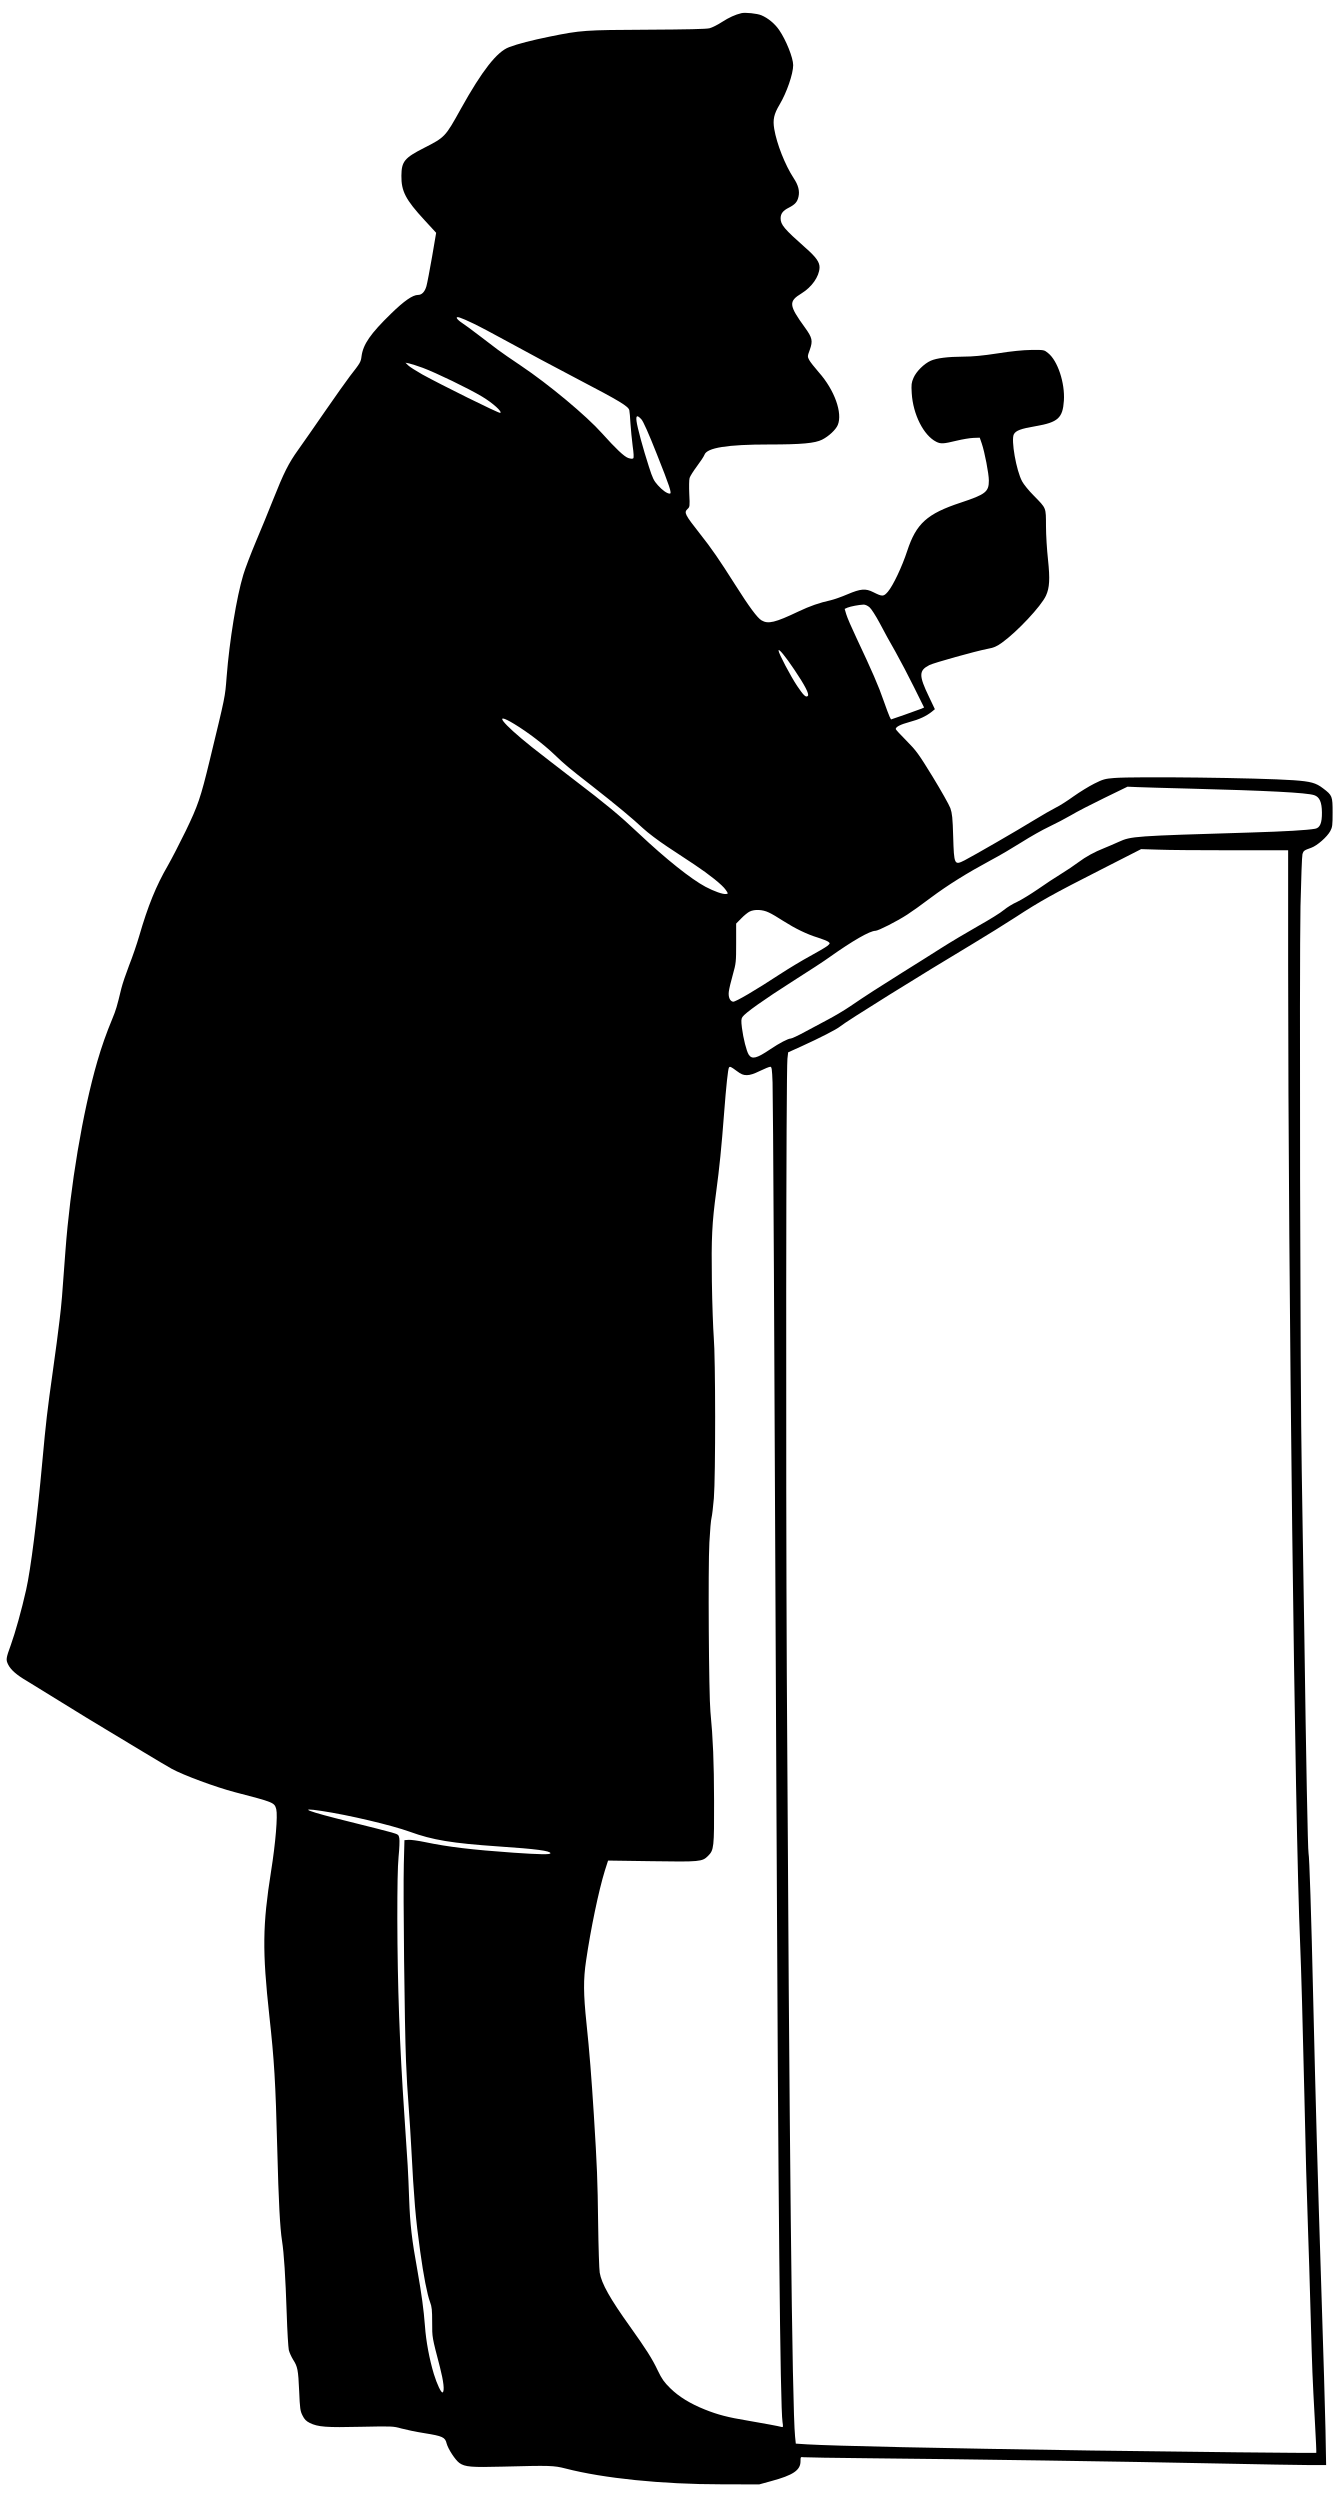
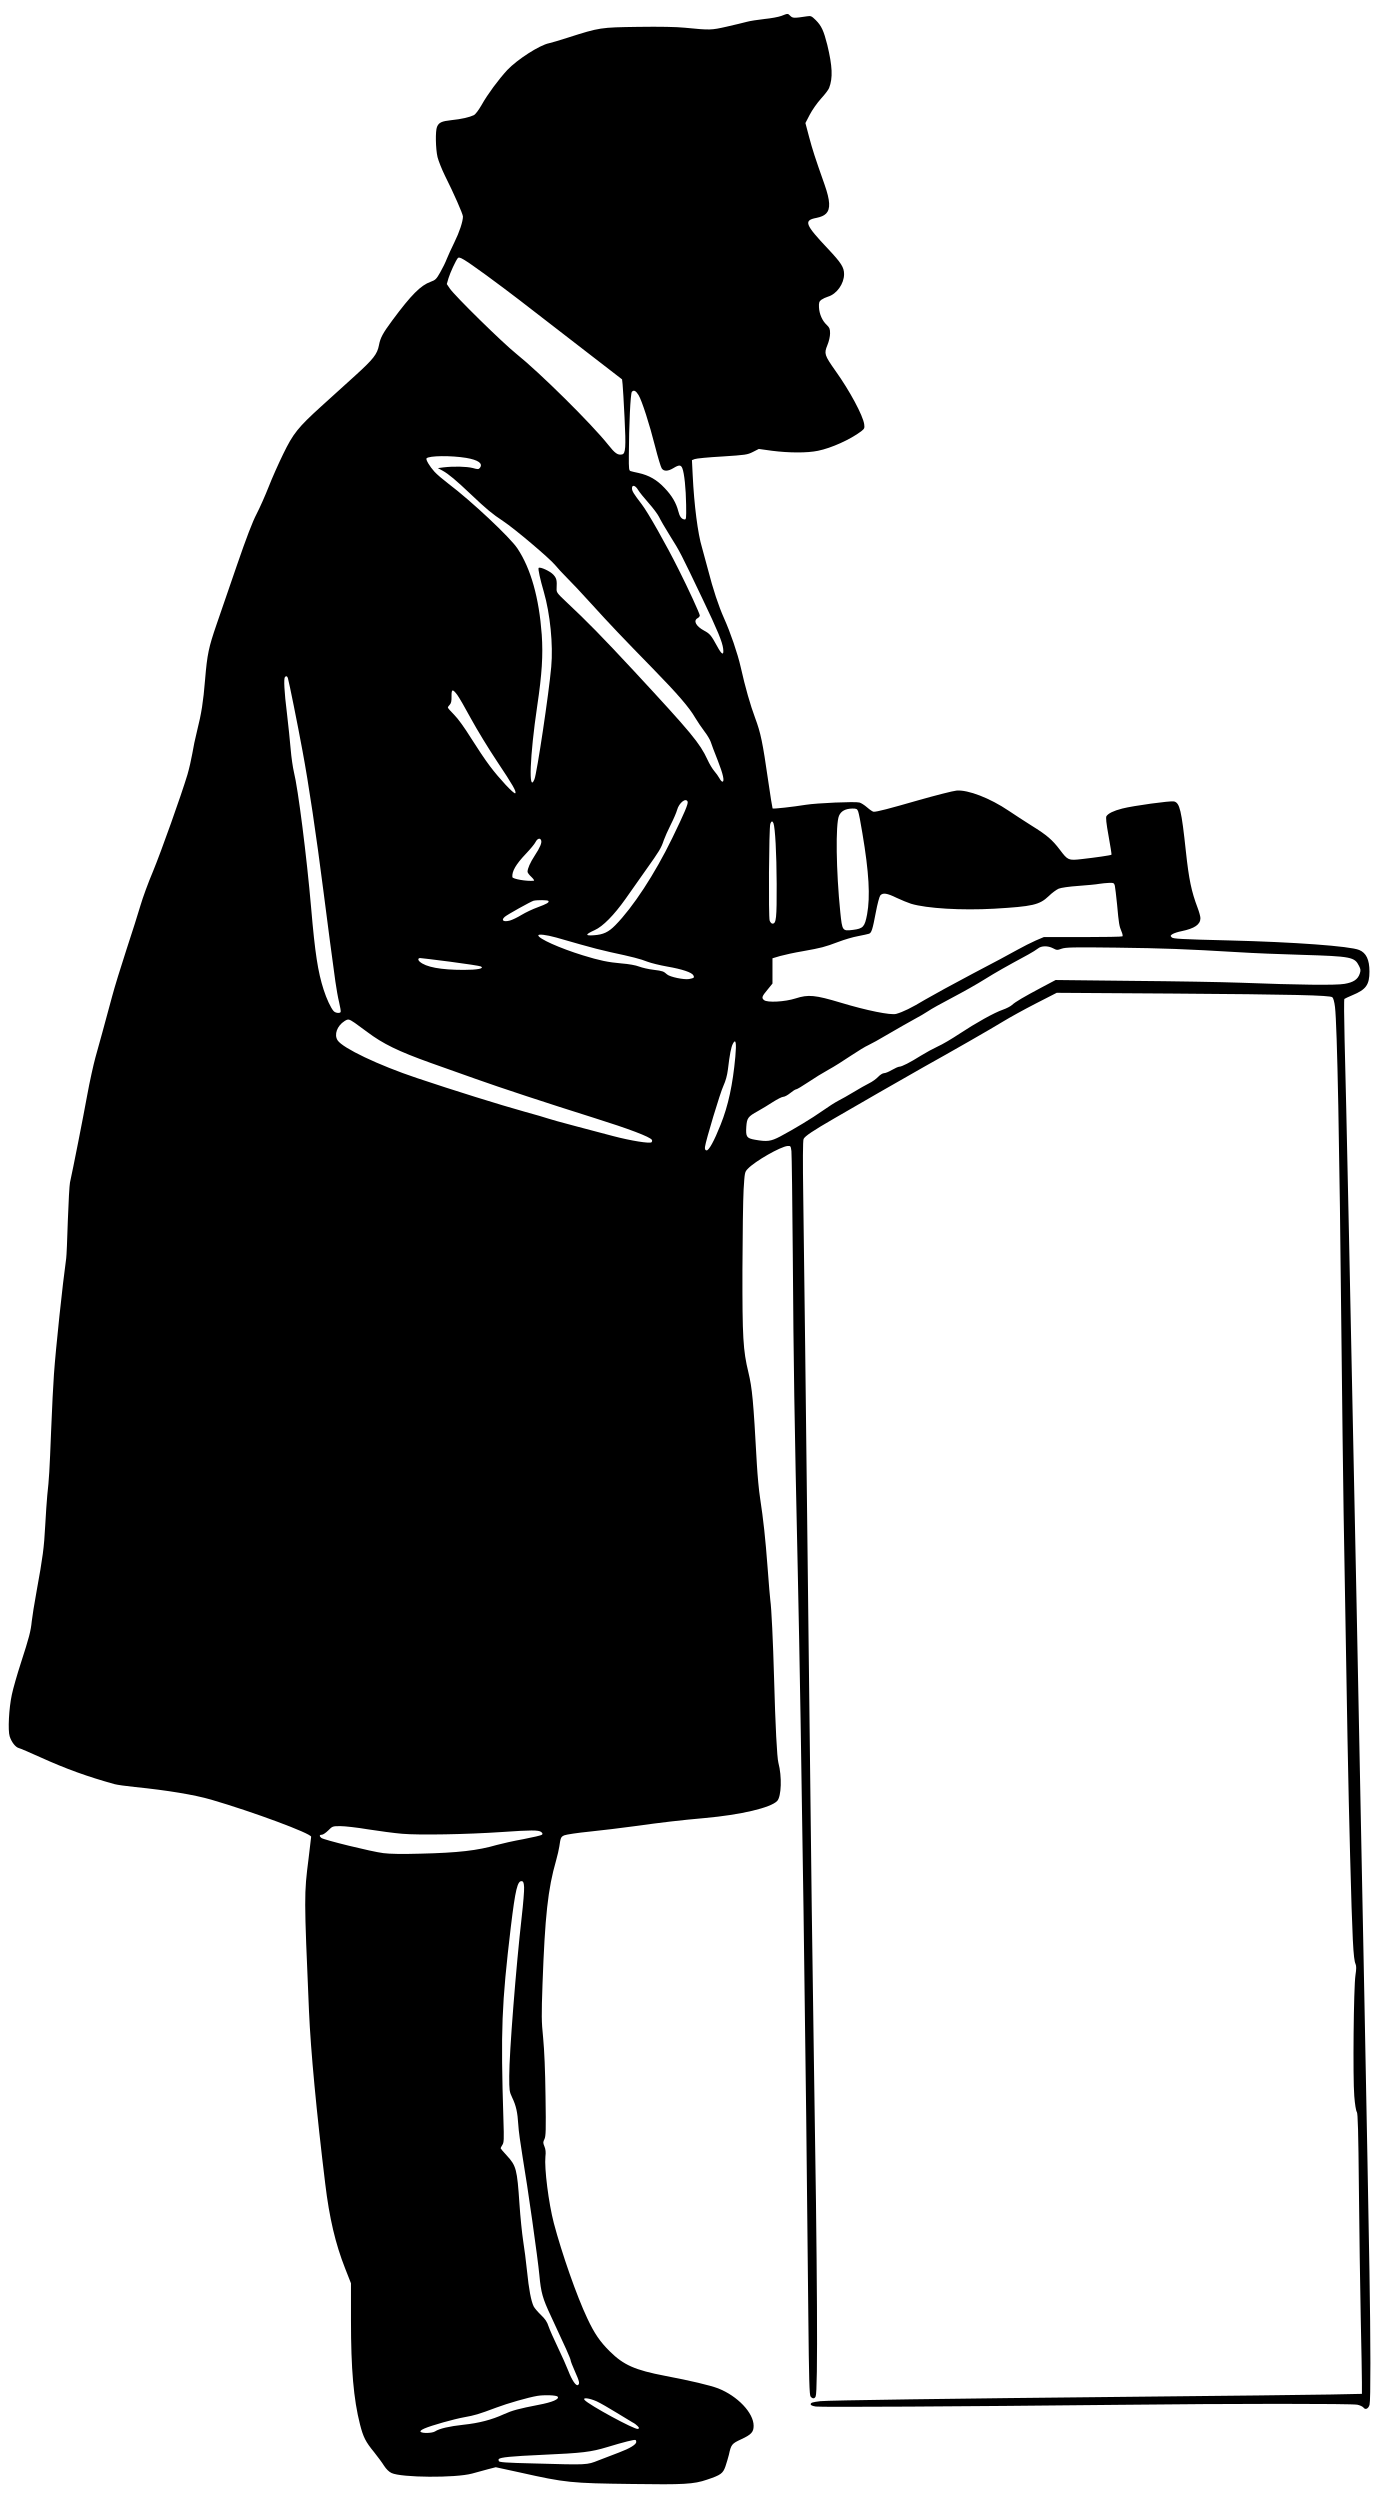
- <svg xmlns="http://www.w3.org/2000/svg" width="382px" height="713px" viewBox="0 0 382 713" version="1.1">
+ <svg xmlns="http://www.w3.org/2000/svg" width="382px" height="693px" viewBox="0 0 382 692" version="1.1">
  <g id="surface1">
-     <path style=" stroke:none;fill-rule:nonzero;fill:rgb(0%,0%,0%);fill-opacity:1;" d="M 211.441 3.758 C 209.684 4.176 207.922 4.98 205.922 6.266 C 204.699 7.07 203.086 7.875 202.371 8.055 C 201.477 8.293 195.895 8.41 184.613 8.473 C 166.738 8.559 165.723 8.621 156.77 10.441 C 151.664 11.484 147.695 12.496 145.191 13.453 C 141.727 14.734 137.488 20.164 131.461 30.992 C 126.984 39.074 126.926 39.133 120.898 42.207 C 115.348 45.039 114.512 46.055 114.48 50.109 C 114.422 54.523 115.676 56.941 121.074 62.789 L 124.391 66.395 L 123.227 73.227 C 122.566 77.016 121.852 80.773 121.613 81.637 C 121.137 83.25 120.301 84.113 119.227 84.113 C 117.703 84.113 115.258 85.812 111.527 89.453 C 105.648 95.18 103.559 98.191 103.109 101.621 C 102.902 103.262 102.781 103.473 99.797 107.289 C 98.812 108.574 95.621 113.078 92.695 117.312 C 89.801 121.52 86.34 126.469 85.023 128.32 C 82.309 132.105 80.965 134.762 77.801 142.727 C 76.578 145.828 74.402 151.137 72.969 154.508 C 71.566 157.848 69.926 162.113 69.387 163.934 C 67.477 170.258 65.449 182.664 64.641 192.953 C 64.164 199.07 64.312 198.203 59.809 216.848 C 57.211 227.586 56.465 229.734 52.973 236.98 C 51.211 240.59 48.914 245.035 47.871 246.855 C 44.496 252.672 42.168 258.426 39.691 266.988 C 39.035 269.254 37.754 272.984 36.828 275.309 C 35.934 277.637 34.918 280.617 34.59 281.961 C 33.367 287.062 33.066 288.074 32.051 290.52 C 30.32 294.695 29.008 298.395 27.754 302.723 C 23.578 317.129 20.023 338.336 18.652 356.887 C 17.699 370.012 17.578 371.652 16.98 376.574 C 16.652 379.348 15.816 385.879 15.07 391.039 C 13.488 402.285 13.102 405.566 12.086 416.691 C 10.594 433.188 8.746 447.684 7.461 453.379 C 6.176 459.137 4.328 465.699 3.105 469.098 C 1.672 473.035 1.641 473.363 2.359 474.797 C 3.105 476.258 4.773 477.719 7.582 479.359 C 8.746 480.047 13.25 482.852 17.609 485.535 C 21.965 488.25 27.637 491.707 30.203 493.23 C 32.797 494.781 37.633 497.676 40.945 499.703 C 44.289 501.73 47.871 503.848 48.945 504.445 C 52.227 506.266 61.598 509.723 66.969 511.125 C 78.219 514.051 78.25 514.078 78.789 515.988 C 79.234 517.75 78.609 525.562 77.297 533.766 C 74.879 549.098 74.789 556.316 76.816 574.93 C 78.219 587.754 78.578 593.449 79.086 613.258 C 79.445 627.664 79.863 635.508 80.43 639.059 C 80.996 642.668 81.414 649.199 81.773 659.938 C 81.922 664.859 82.219 669.48 82.367 670.227 C 82.547 670.973 83.113 672.195 83.594 672.973 C 84.875 674.969 85.055 675.836 85.324 681.98 C 85.531 686.902 85.621 687.617 86.277 688.898 C 86.816 690.004 87.324 690.512 88.336 691.016 C 90.664 692.18 93.113 692.359 102.961 692.121 C 111.824 691.941 112.121 691.941 114.449 692.598 C 115.766 692.957 118.75 693.582 121.047 693.941 C 126.238 694.773 126.957 695.102 127.375 696.863 C 127.789 698.445 129.852 701.605 131.016 702.441 C 132.598 703.574 134.445 703.723 143.371 703.484 C 156.918 703.129 157.902 703.156 161.305 704.023 C 172.141 706.824 188.73 708.527 205.773 708.527 L 216.516 708.555 L 219.977 707.602 C 226.188 705.93 228.305 704.5 228.305 701.965 C 228.305 700.711 228.336 700.68 229.141 700.801 C 229.59 700.859 238.152 701.008 248.152 701.098 C 273.609 701.336 322.371 702.055 347.531 702.59 C 359.199 702.828 370.867 703.039 373.465 703.039 L 378.211 703.039 L 378.031 693.105 C 377.91 687.676 377.434 670.703 376.926 655.461 C 375.703 617.371 375.254 600.668 374.539 570.602 C 373.973 545.578 373.434 529.469 373.195 528.547 C 372.988 527.828 372.48 501.105 372.004 466.801 C 371.734 449.176 371.406 427.879 371.258 419.527 C 370.809 396.023 370.57 274.801 370.898 258.457 C 371.078 250.73 371.316 244.051 371.465 243.574 C 371.762 242.617 371.941 242.5 373.973 241.781 C 375.645 241.188 378.508 238.68 379.402 237.012 C 380 235.906 380.059 235.34 380.059 231.699 C 380.059 227.047 379.969 226.84 377.344 224.84 C 375.285 223.262 373.824 222.871 368.867 222.516 C 358.93 221.828 323.773 221.41 317.746 221.887 C 315.121 222.098 314.582 222.246 312.074 223.5 C 310.582 224.246 307.93 225.883 306.195 227.109 C 304.465 228.359 302.199 229.82 301.125 230.328 C 300.051 230.867 297.242 232.477 294.855 233.938 C 290.32 236.742 277.547 244.109 275.102 245.363 C 272.176 246.855 272.086 246.645 271.848 238.652 C 271.699 233.223 271.547 231.941 271.039 230.477 C 270.684 229.523 268.414 225.496 265.996 221.531 C 261.969 214.969 261.312 214.074 258.535 211.27 C 256.836 209.57 255.461 208.078 255.461 207.93 C 255.461 207.301 256.805 206.617 259.344 205.93 C 262.176 205.184 264.148 204.258 265.758 202.977 L 266.625 202.262 L 264.953 198.742 C 262 192.625 262.027 191.227 265.07 189.676 C 266.387 189.02 278.145 185.738 281.516 185.082 C 283.457 184.723 284.23 184.395 285.723 183.32 C 290.023 180.25 296.977 172.852 298.316 169.867 C 299.332 167.633 299.48 165.184 298.887 159.578 C 298.586 156.863 298.316 152.57 298.316 150.031 C 298.289 144.633 298.469 145.082 294.828 141.352 C 293.422 139.953 291.93 138.102 291.516 137.297 C 289.844 134.254 288.289 125.426 289.156 123.844 C 289.723 122.801 291.125 122.262 295.363 121.547 C 301.75 120.445 303.094 119.223 303.422 114.27 C 303.75 109.23 301.66 102.875 298.914 100.699 C 297.781 99.773 297.781 99.773 294.141 99.805 C 291.781 99.832 288.469 100.16 284.5 100.789 C 280.262 101.445 277.34 101.711 274.801 101.711 C 270.266 101.742 267.16 102.129 265.461 102.875 C 263.551 103.711 261.312 105.949 260.535 107.766 C 259.938 109.141 259.879 109.645 260.027 112.152 C 260.387 118.176 263.402 124.172 267.012 125.992 C 268.297 126.648 269.102 126.59 272.773 125.695 C 274.504 125.277 276.68 124.918 277.668 124.887 L 279.426 124.828 L 279.992 126.469 C 280.828 128.914 282.023 135.121 282.023 137.059 C 282.023 140.281 281.098 140.996 273.996 143.352 C 264.414 146.512 261.312 149.289 258.746 157.102 C 257.254 161.664 254.715 167.004 253.223 168.766 C 251.973 170.195 251.672 170.195 249.047 168.883 C 246.867 167.781 245.465 167.898 241.734 169.48 C 240.004 170.227 237.855 170.973 236.961 171.18 C 233.617 171.926 231.051 172.82 227.707 174.402 C 221.082 177.562 219.082 178.043 217.203 176.938 C 216.008 176.25 213.711 173.148 209.594 166.648 C 205.207 159.727 202.906 156.355 199.656 152.27 C 195.297 146.723 195.027 146.184 196.074 145.172 C 196.73 144.574 196.762 144.426 196.582 140.906 C 196.492 138.879 196.52 136.82 196.672 136.312 C 196.82 135.805 197.773 134.312 198.789 132.941 C 199.805 131.598 200.758 130.137 200.906 129.719 C 201.594 127.691 207.414 126.766 219.32 126.766 C 228.664 126.766 232.422 126.41 234.453 125.395 C 236.363 124.441 238.363 122.562 238.93 121.219 C 240.363 117.82 238.004 111.227 233.527 106.188 C 232.305 104.785 231.051 103.203 230.781 102.668 C 230.273 101.711 230.273 101.594 230.961 99.742 C 231.855 97.207 231.676 96.344 229.59 93.449 C 224.934 87.035 224.844 85.965 228.602 83.668 C 231.527 81.875 233.617 78.895 233.734 76.359 C 233.797 74.809 232.781 73.348 229.676 70.633 C 223.68 65.324 222.633 64.098 222.633 62.281 C 222.633 60.938 223.289 60.074 224.961 59.238 C 226.754 58.312 227.41 57.598 227.738 56.074 C 228.098 54.465 227.68 52.797 226.363 50.828 C 223.887 47.039 221.531 41.043 220.812 36.777 C 220.367 34.094 220.723 32.543 222.336 29.828 C 224.367 26.426 226.215 21.059 226.215 18.582 C 226.215 16.496 224.188 11.426 222.215 8.559 C 220.965 6.742 219.055 5.16 217.145 4.355 C 215.949 3.848 212.516 3.488 211.441 3.758 Z M 135.043 92.285 C 136.863 93.152 141.609 95.688 145.637 97.895 C 149.668 100.133 158.23 104.695 164.707 108.094 C 176.824 114.418 179.27 115.91 179.48 117.016 C 179.57 117.371 179.719 119.07 179.809 120.801 C 179.93 122.531 180.195 125.395 180.434 127.184 C 180.734 129.242 180.793 130.527 180.613 130.703 C 180.406 130.914 179.898 130.855 179.152 130.617 C 177.988 130.199 175.629 127.961 171.75 123.637 C 167.246 118.566 156.41 109.559 148.621 104.336 C 145.906 102.52 142.891 100.43 141.906 99.684 C 140.922 98.938 138.504 97.09 136.535 95.598 C 134.566 94.078 132.387 92.496 131.699 92.047 C 131.016 91.602 130.387 91.004 130.297 90.766 C 130.027 90.078 131.254 90.469 135.043 92.285 Z M 120.57 104.902 C 124.328 106.305 133.551 110.75 137.488 113.105 C 140.535 114.926 143.398 117.52 142.652 117.758 C 142.266 117.91 125.703 109.707 120.418 106.781 C 118.629 105.77 116.809 104.605 116.391 104.188 L 115.645 103.441 L 116.688 103.652 C 117.258 103.77 119.016 104.336 120.57 104.902 Z M 182.914 119.578 C 183.449 120.145 184.973 123.547 187.328 129.512 C 190.969 138.668 191.688 140.785 191.031 140.785 C 190.254 140.785 188.91 139.832 187.629 138.398 C 186.465 137.117 186.105 136.371 185.062 133.09 C 183.391 127.93 181.75 121.848 181.539 120.117 C 181.332 118.445 181.719 118.297 182.914 119.578 Z M 247.973 173.18 C 248.48 173.598 249.762 175.594 250.895 177.715 C 251.973 179.801 254 183.5 255.402 185.914 C 256.777 188.363 259.164 192.926 260.715 196.059 L 263.551 201.785 L 262.566 202.203 C 262.027 202.41 259.91 203.188 257.852 203.902 L 254.121 205.184 L 253.73 204.438 C 253.523 204.02 252.746 201.934 252 199.816 C 250.629 195.789 248.629 191.195 244.332 182.098 C 242.93 179.145 241.586 176.043 241.348 175.18 L 240.898 173.656 L 241.703 173.297 C 242.602 172.941 244.926 172.492 246.27 172.434 C 246.719 172.402 247.434 172.73 247.973 173.18 Z M 226.543 190.988 C 229.559 195.461 230.871 197.996 230.395 198.473 C 229.855 199.012 229.199 198.383 227.352 195.641 C 225.527 192.926 222.008 186.273 222.039 185.527 C 222.066 184.844 223.918 187.078 226.543 190.988 Z M 146.652 206.469 C 150.531 208.824 154.98 212.223 157.992 215.086 C 161.246 218.188 161.871 218.727 168.766 224.094 C 175.809 229.613 180.434 233.461 183.391 236.234 C 184.703 237.457 187.809 239.812 190.254 241.426 C 192.73 243.066 196.223 245.363 198.012 246.555 C 202.281 249.391 206.043 252.402 206.965 253.773 C 207.711 254.848 207.711 254.879 207.117 254.965 C 206.219 255.117 203.684 254.223 201.207 252.91 C 197.117 250.73 189.957 245.035 182.227 237.758 C 176.703 232.535 172.766 229.285 163.844 222.484 C 159.484 219.145 153.992 214.879 151.605 213 C 143.07 206.168 140.414 202.707 146.652 206.469 Z M 338.875 224.902 C 361.734 225.496 372.598 226.062 374.809 226.781 C 376.328 227.285 376.984 228.75 377.016 231.699 C 377.047 234.715 376.48 236.086 375.105 236.355 C 372.809 236.773 366.602 237.129 356.781 237.43 C 323.207 238.441 322.641 238.473 319.031 240.113 C 317.629 240.738 315.777 241.543 314.941 241.871 C 312.137 242.977 309.688 244.316 307.539 245.93 C 306.406 246.793 304.168 248.285 302.617 249.238 C 301.062 250.195 298.078 252.133 296.02 253.594 C 293.93 255.027 291.246 256.668 290.051 257.234 C 288.828 257.77 287.156 258.816 286.293 259.531 C 285.457 260.277 282.172 262.305 278.98 264.094 C 275.816 265.883 271.012 268.746 268.297 270.477 C 265.578 272.207 260.625 275.34 257.254 277.426 C 250.836 281.453 246.957 283.93 242.422 287.031 C 240.93 288.047 238.184 289.688 236.332 290.672 C 234.48 291.656 231.41 293.297 229.527 294.309 C 227.617 295.352 225.828 296.188 225.527 296.188 C 224.781 296.188 222.277 297.5 219.711 299.23 C 215.77 301.887 214.488 302.215 213.531 300.781 C 212.906 299.797 211.98 296.16 211.594 293.117 C 211.352 291.117 211.383 290.582 211.742 290.043 C 212.488 288.91 217.859 285.094 226.188 279.785 C 230.574 277.008 235.289 273.938 236.66 272.922 C 243.137 268.328 248.09 265.465 249.672 265.465 C 250.48 265.465 255.762 262.781 258.746 260.844 C 259.969 260.066 263.012 257.891 265.488 256.012 C 270.383 252.371 275.727 249.031 282.59 245.332 C 284.977 244.078 288.918 241.754 291.363 240.203 C 293.812 238.652 297.332 236.652 299.184 235.789 C 301.062 234.895 303.867 233.43 305.449 232.508 C 307.031 231.551 311.301 229.344 314.941 227.586 L 321.566 224.363 L 324.402 224.484 C 325.953 224.543 332.488 224.75 338.875 224.902 Z M 351.32 242.5 L 367.375 242.5 L 367.375 275.367 C 367.406 365.598 369.285 519.926 370.809 554.645 C 371.078 560.789 371.555 577.465 372.004 597.449 C 372.449 617.371 372.57 621.609 373.047 635.926 C 373.227 640.609 373.555 651.523 373.793 660.234 C 374.27 676.938 374.27 677.086 375.016 690.75 C 375.285 695.551 375.465 699.52 375.406 699.547 C 375.227 699.668 336.637 699.25 311.418 698.891 C 267.668 698.234 237.766 697.578 230.246 697.133 L 226.961 696.922 L 226.754 694.895 C 225.918 686.484 225.113 611.168 224.395 477.242 C 224.098 416.512 224.188 305.613 224.574 301.945 L 224.781 300.125 L 228.543 298.426 C 233.797 296.039 238.629 293.562 239.586 292.758 C 241.406 291.238 262.746 277.965 277.547 269.105 C 281.219 266.898 286.648 263.527 289.633 261.59 C 296.617 257.023 300.379 254.938 314.105 247.957 L 325.445 242.172 L 330.34 242.32 C 333.027 242.438 342.457 242.5 351.32 242.5 Z M 219.203 260.215 C 220.039 260.574 221.887 261.68 223.352 262.633 C 226.754 264.809 230.184 266.48 233.258 267.406 C 234.57 267.824 235.914 268.359 236.242 268.598 C 236.781 269.047 236.781 269.074 235.945 269.793 C 235.438 270.18 233.23 271.492 231.02 272.684 C 228.812 273.879 224.961 276.203 222.484 277.816 C 215.5 282.406 209.742 285.777 209.086 285.688 C 208.16 285.57 207.652 284.316 207.863 282.766 C 207.953 282.02 208.457 279.871 208.996 277.992 C 209.922 274.711 209.949 274.324 209.949 268.984 L 209.949 263.406 L 211.414 261.918 C 212.219 261.082 213.293 260.215 213.801 259.977 C 215.172 259.293 217.473 259.383 219.203 260.215 Z M 210.102 305.434 C 211.383 306.391 211.949 306.629 212.996 306.629 C 213.922 306.629 215.023 306.27 216.727 305.434 C 218.066 304.777 219.41 304.242 219.68 304.242 C 220.098 304.242 220.188 304.809 220.336 308.777 C 220.484 313.281 220.844 377.707 221.441 515.273 C 221.949 627.754 222.516 686.422 223.172 690.75 C 223.379 692.09 223.352 692.301 222.961 692.18 C 222.098 691.941 217.77 691.137 213.234 690.359 C 207.621 689.438 204.758 688.691 201.027 687.199 C 196.848 685.527 193.598 683.531 191.148 681.113 C 189.387 679.383 188.762 678.488 187.598 676.074 C 186.016 672.703 184.227 669.93 179.66 663.516 C 174.02 655.641 171.543 651.258 171.035 648.156 C 170.887 647.262 170.676 640.875 170.586 633.988 C 170.438 621.727 170.289 617.969 169.363 603.113 C 168.676 592.348 168.109 585.039 167.273 577.137 C 166.379 568.574 166.348 564.578 167.156 559.148 C 168.469 550.141 170.734 539.254 172.496 533.527 L 173.422 530.633 L 185.867 530.812 C 199.625 531.023 200.281 530.961 201.922 529.32 C 203.625 527.621 203.684 526.965 203.652 513.633 C 203.625 502.508 203.355 495.883 202.609 488.129 C 202.16 483.418 201.922 447.059 202.312 439.957 C 202.488 436.586 202.758 433.395 202.938 432.828 C 203.086 432.262 203.387 429.785 203.594 427.312 C 204.102 421.047 204.07 386.953 203.562 381.348 C 203.387 379.051 203.117 371.922 203.027 365.508 C 202.848 352.949 203.059 348.836 204.281 339.738 C 205.176 333.086 205.773 327.238 206.52 317.367 C 207.117 309.609 207.621 304.93 207.891 304.48 C 208.16 304.062 208.457 304.211 210.102 305.434 Z M 91.621 516.465 C 99.41 517.629 111.617 520.523 116.84 522.402 C 123.402 524.789 128.836 525.684 142.207 526.605 C 152.891 527.324 156.977 527.859 156.977 528.547 C 156.977 528.965 153.992 528.902 146.531 528.398 C 134.594 527.562 127.672 526.727 121.285 525.383 C 119.285 524.965 117.137 524.668 116.512 524.727 L 115.348 524.816 L 115.168 531.68 C 114.957 539.852 115.375 577.582 115.793 587.812 C 115.941 591.781 116.27 597.539 116.539 600.641 C 116.777 603.711 117.105 608.992 117.285 612.363 C 118.062 627.215 118.508 632.645 119.852 642.188 C 120.777 648.93 121.852 654.477 122.656 656.566 C 123.164 657.879 123.254 658.863 123.254 662.324 C 123.254 666.738 123.195 666.379 125.465 675.09 C 126.508 679.145 126.836 681.949 126.238 682.309 C 125.852 682.547 124.656 680.07 123.73 677.059 C 122.48 672.91 121.492 667.691 121.195 663.367 C 120.836 658.652 120.242 654.301 119.078 647.707 C 117.434 638.668 116.957 634.434 116.688 627.125 C 116.391 618.895 116.332 618 115.348 603.562 C 113.945 582.801 113.375 566.727 113.316 547.188 C 113.316 538.148 113.406 532.395 113.676 529.531 C 113.914 527.234 114.004 524.848 113.883 524.25 C 113.703 523.238 113.586 523.176 111.676 522.609 C 110.57 522.281 105.258 520.941 99.855 519.598 C 87.742 516.613 84.516 515.391 91.621 516.465 Z M 91.621 516.465 " />
+     <path style=" stroke:none;fill-rule:nonzero;fill:rgb(0%,0%,0%);fill-opacity:1;" d="M 216.605 3.906 C 215.828 4.203 213.711 4.594 211.859 4.77 C 210.039 4.98 207.863 5.309 207.027 5.547 C 206.16 5.785 203.652 6.383 201.445 6.887 C 197.117 7.871 196.848 7.871 189.867 7.188 C 187.477 6.949 182.973 6.859 176.883 6.949 C 166.438 7.098 166.289 7.098 157.426 9.93 C 155.129 10.676 152.77 11.359 152.203 11.48 C 149.547 12.016 143.398 15.98 140.625 18.902 C 138.207 21.527 135.164 25.613 133.52 28.566 C 132.656 30.055 131.82 31.188 131.344 31.426 C 130.18 31.992 127.879 32.531 125.164 32.801 C 122.418 33.098 121.645 33.453 121.137 34.676 C 120.66 35.84 120.746 40.699 121.285 43.055 C 121.555 44.129 122.48 46.457 123.344 48.215 C 125.762 53.016 128.328 58.859 128.328 59.516 C 128.328 60.887 127.344 63.867 125.969 66.641 C 125.164 68.281 124.211 70.367 123.852 71.262 C 123.523 72.156 122.688 73.859 122.031 74.992 C 120.957 76.898 120.688 77.137 119.375 77.613 C 116.629 78.598 114.031 81.191 108.809 88.23 C 106.094 91.898 105.438 93.121 105.051 95.176 C 104.574 97.68 103.527 99.023 98.395 103.676 C 95.707 106.121 91.531 109.906 89.082 112.113 C 82.609 117.988 81.266 119.656 78.488 125.383 C 77.207 128.004 75.387 132.09 74.461 134.477 C 73.535 136.832 72.043 140.199 71.148 141.93 C 70.012 144.078 68.312 148.52 65.656 156.242 C 63.566 162.387 61 169.781 60.016 172.641 C 57.836 178.992 57.449 180.812 56.852 187.848 C 56.344 194.141 55.836 197.27 54.613 202.16 C 54.137 204.039 53.539 206.871 53.301 208.422 C 53.031 209.973 52.434 212.598 51.957 214.238 C 50.168 220.141 44.766 235.316 42.438 240.984 C 41.094 244.145 39.543 248.406 38.945 250.465 C 38.348 252.523 36.59 258.07 35.035 262.781 C 33.484 267.52 31.695 273.363 31.066 275.75 C 28.977 283.504 27.484 288.988 26.441 292.656 C 25.906 294.625 24.859 299.305 24.172 303.094 C 23.098 309.027 20.234 323.52 19.398 327.305 C 19.25 327.961 18.98 332.73 18.801 337.891 C 18.652 343.02 18.445 347.699 18.355 348.266 C 17.367 355.273 15.461 373.195 14.953 380.469 C 14.773 382.855 14.414 389.832 14.176 395.973 C 13.727 407.422 13.609 409.363 13.102 414.012 C 12.953 415.473 12.715 419.23 12.535 422.363 C 12.207 428.535 11.879 431.07 10.148 440.551 C 9.52 443.98 8.922 447.738 8.805 448.898 C 8.535 451.672 8.059 453.461 5.789 460.469 C 4.746 463.688 3.609 467.656 3.281 469.266 C 2.477 472.961 2.148 479.223 2.688 480.832 C 3.191 482.414 4.297 483.816 5.191 484.055 C 5.609 484.145 8.266 485.305 11.133 486.59 C 18.355 489.867 24.262 491.984 31.785 494.074 C 32.441 494.25 34.918 494.609 37.305 494.848 C 46.406 495.773 53.809 496.996 58.555 498.367 C 70.191 501.766 86.25 507.73 86.25 508.652 C 86.25 508.832 85.922 511.574 85.531 514.734 C 84.277 524.605 84.277 524.992 85.652 556.988 C 86.129 568.02 87.742 585.047 90.156 604.844 C 91.293 614.324 92.992 621.512 95.648 628.25 L 97.289 632.426 L 97.289 642.684 C 97.289 656.188 98.008 664.539 99.797 671.574 C 100.691 675.062 101.348 676.375 103.676 679.207 C 104.66 680.461 105.945 682.16 106.453 682.996 C 107.078 683.949 107.824 684.695 108.543 685.023 C 111.258 686.305 126.238 686.426 130.863 685.172 C 132.18 684.812 134.207 684.277 135.34 683.949 L 137.43 683.414 L 144.145 684.875 C 156.801 687.707 158.262 687.855 175.184 688.062 C 189.539 688.273 192.312 688.125 195.953 686.871 C 199.805 685.59 200.402 685.141 201.086 683.203 C 201.414 682.25 201.832 680.789 202.043 679.984 C 202.668 677.09 202.848 676.883 205.473 675.66 C 208.25 674.379 208.906 673.664 208.906 671.934 C 208.906 668.355 204.461 663.672 199.059 661.555 C 196.879 660.723 191.387 659.41 184.434 658.098 C 175.988 656.488 172.855 655.086 169.035 651.301 C 166.32 648.617 164.766 646.352 162.797 642.145 C 159.871 635.973 155.754 624.195 153.516 615.727 C 152.082 610.242 150.859 600.551 151.188 597.301 C 151.336 596.109 151.25 595.273 150.918 594.496 C 150.504 593.484 150.504 593.305 150.918 592.469 C 151.309 591.664 151.367 590.055 151.219 580.602 C 151.129 573.387 150.891 567.871 150.562 564.441 C 150.086 559.762 150.086 558.211 150.383 549.531 C 151.07 530.598 151.875 523.113 154.145 515.242 C 154.531 513.84 154.949 512.082 155.039 511.367 C 155.395 508.863 155.484 508.652 156.473 508.234 C 157.008 508.027 160.141 507.551 163.426 507.223 C 166.707 506.895 172.289 506.207 175.809 505.73 C 183.539 504.656 188.613 504.062 195.328 503.465 C 205.355 502.57 213.68 500.602 215.441 498.723 C 216.605 497.473 216.785 491.926 215.77 488.141 C 215.383 486.648 214.934 478 214.578 464.852 C 214.277 454.207 213.859 445.352 213.531 443.086 C 213.441 442.52 213.113 438.492 212.785 434.141 C 212.16 425.793 211.621 420.871 210.695 414.758 C 210.367 412.703 209.98 408.469 209.801 405.367 C 208.816 387.445 208.52 384.406 207.445 379.871 C 205.98 373.82 205.773 370.242 205.801 351.547 C 205.832 341.945 205.98 331.926 206.129 329.242 C 206.43 324.473 206.43 324.383 207.293 323.488 C 209.293 321.371 216.398 317.316 218.336 317.168 C 219.145 317.105 219.203 317.168 219.383 318.598 C 219.473 319.402 219.648 332.762 219.77 348.266 C 219.977 377.992 220.188 391.77 221.141 435.035 C 222.129 479.461 223.441 572.762 224.066 641.398 C 224.246 659.352 224.367 663.434 224.695 663.824 C 225.23 664.48 225.797 664.48 226.098 663.793 C 226.754 662.391 226.574 629.383 225.617 571 C 225.262 549.176 224.871 518.523 224.125 453.074 C 223.32 383.031 222.934 349.758 222.664 331.418 C 222.516 321.461 222.543 315.676 222.754 315.23 C 223.082 314.453 225.352 312.934 231.289 309.504 C 233.676 308.133 239.258 304.91 243.676 302.348 C 248.121 299.781 253.762 296.562 256.207 295.191 C 263.34 291.227 274.859 284.637 278.203 282.578 C 279.906 281.535 283.902 279.328 287.098 277.688 L 292.918 274.707 L 324.848 274.914 C 358.691 275.152 368.602 275.395 369.316 275.93 C 369.586 276.137 369.883 277.152 370.062 278.645 C 370.66 283.684 371.316 316.48 371.852 370.777 C 372.031 387.656 372.301 409.332 372.449 418.934 C 373.465 480.027 373.703 492.699 374.242 513.602 C 374.867 537.309 375.137 542.586 375.762 543.926 C 376 544.523 376 545.238 375.734 547.027 C 375.227 550.367 374.988 575.473 375.406 580.543 C 375.582 582.809 375.883 584.688 376.121 584.957 C 376.391 585.312 376.539 590.262 376.688 606.305 C 376.809 617.816 377.016 633.855 377.195 641.965 C 377.375 650.078 377.523 658.156 377.523 659.887 L 377.523 663.078 L 368.809 663.258 C 364.004 663.344 339.324 663.645 313.957 663.883 C 263.223 664.391 229.469 664.867 227.41 665.105 C 225.199 665.375 224.723 665.523 224.723 665.969 C 224.723 666.238 225.23 666.445 226.156 666.594 C 227.59 666.805 265.668 666.594 310.227 666.117 C 341.652 665.762 374.57 665.762 376.27 666.09 C 376.984 666.238 377.73 666.594 377.973 666.895 C 378.477 667.609 379.344 667.191 379.641 666.09 C 379.969 664.984 379.941 648.586 379.613 629.145 C 378.566 566.469 373.434 312.039 372.719 287.617 C 372.57 281.566 372.539 276.527 372.66 276.406 C 372.777 276.289 373.793 275.84 374.898 275.363 C 378.656 273.812 379.613 272.5 379.613 268.805 C 379.613 265.523 378.719 263.645 376.777 262.84 C 374.27 261.766 358.602 260.633 340.727 260.188 C 327.355 259.859 325.207 259.738 324.82 259.352 C 324.371 258.902 324.402 258.844 325.027 258.426 C 325.418 258.188 326.551 257.801 327.535 257.621 C 331.145 256.875 332.758 255.773 332.758 254.012 C 332.758 253.566 332.398 252.254 331.98 251.152 C 330.25 246.59 329.566 243.281 328.73 235.559 C 327.504 224.105 327.027 222.051 325.445 221.66 C 324.52 221.422 314.105 222.855 311.09 223.629 C 308.645 224.258 307.211 224.973 306.703 225.746 C 306.496 226.105 306.645 227.656 307.301 231.262 C 307.809 234.035 308.168 236.363 308.105 236.422 C 307.957 236.602 303.539 237.227 299.809 237.645 C 296.168 238.062 295.992 237.973 293.812 235.078 C 291.691 232.277 290.199 230.996 285.961 228.371 C 284.055 227.148 281.188 225.328 279.637 224.258 C 274.441 220.738 268.324 218.383 265.16 218.648 C 264.176 218.738 259.402 219.961 254.566 221.332 C 246.27 223.719 243.168 224.523 242.184 224.523 C 241.941 224.523 241.137 223.988 240.391 223.332 C 239.645 222.676 238.66 222.051 238.242 221.961 C 237.02 221.633 226.395 222.109 223.379 222.586 C 219.891 223.152 214.336 223.777 214.16 223.602 C 214.098 223.539 213.531 220.051 212.934 215.879 C 211.414 205.32 210.875 202.668 209.324 198.523 C 207.98 194.914 206.609 190.145 205.324 184.422 C 204.488 180.691 202.461 174.789 200.73 170.941 C 199.176 167.453 197.684 162.98 196.223 157.285 C 195.625 154.992 194.879 152.277 194.582 151.234 C 193.445 147.535 192.402 139.426 192.016 131.285 L 191.805 127.051 L 192.582 126.754 C 193.031 126.574 196.461 126.246 200.223 126.039 C 206.668 125.621 207.145 125.562 208.699 124.785 L 210.34 123.949 L 214.008 124.457 C 218.695 125.055 223.77 125.082 226.754 124.457 C 230.453 123.711 235.707 121.328 238.719 119.059 C 239.617 118.344 239.703 118.195 239.555 117.094 C 239.227 114.707 235.559 107.848 231.617 102.332 C 228.512 97.922 228.395 97.531 229.348 95.176 C 229.797 94.102 230.094 92.762 230.094 91.898 C 230.094 90.676 229.945 90.316 229.172 89.57 C 227.918 88.41 227.109 86.531 227.02 84.68 C 226.961 83.371 227.082 83.07 227.68 82.594 C 228.098 82.297 228.93 81.906 229.527 81.73 C 231.945 81.012 233.977 78.152 233.977 75.496 C 233.977 73.617 233.199 72.395 229.559 68.52 C 223.113 61.691 222.695 60.59 226.305 59.902 C 227.617 59.633 228.395 59.277 228.992 58.711 C 230.246 57.43 230.125 55.102 228.574 50.688 C 225.859 42.996 225.262 41.117 224.277 37.449 L 223.262 33.605 L 224.453 31.309 C 225.113 30.027 226.516 28.027 227.59 26.836 C 228.664 25.672 229.676 24.332 229.828 23.883 C 230.902 21.109 230.75 17.859 229.32 11.926 C 228.336 8.02 227.707 6.648 226.125 5.07 C 224.961 3.938 224.781 3.848 223.68 4.023 C 220.129 4.562 219.738 4.562 219.082 3.906 C 218.367 3.191 218.426 3.191 216.605 3.906 Z M 134.805 75.797 C 137.73 77.941 141.879 81.043 143.996 82.684 C 146.145 84.352 149.695 87.098 151.906 88.797 C 154.113 90.496 159.633 94.758 164.172 98.277 L 172.438 104.66 L 172.586 106.059 C 172.676 106.863 172.914 111.012 173.125 115.305 C 173.543 123.562 173.422 125.293 172.406 125.473 C 171.242 125.711 170.469 125.172 168.586 122.789 C 163.902 116.914 149.578 102.75 143.102 97.562 C 139.312 94.52 126.031 81.492 124.656 79.434 L 123.852 78.242 L 124.328 76.602 C 124.805 75.051 126.297 71.801 126.895 71.055 C 127.312 70.52 128.418 71.176 134.805 75.797 Z M 177.004 109.012 C 177.93 110.531 180.047 117.094 181.598 123.266 C 182.344 126.215 183.18 128.961 183.418 129.316 C 183.988 130.211 185.152 130.184 186.672 129.258 C 188.223 128.305 188.762 128.332 189.148 129.316 C 189.688 130.66 190.133 134.922 190.195 139.395 C 190.254 143.422 190.223 143.57 189.656 143.48 C 188.883 143.363 188.375 142.645 188.016 141.184 C 187.449 138.949 186.254 136.891 184.254 134.805 C 182.105 132.508 179.93 131.254 176.973 130.602 C 176.078 130.422 175.094 130.184 174.824 130.094 C 174.348 129.973 174.289 129.527 174.316 125.738 C 174.348 117.332 174.766 108.594 175.152 108.117 C 175.66 107.52 176.258 107.789 177.004 109.012 Z M 129.223 126.426 C 132.566 126.992 133.938 127.977 133.043 129.168 C 132.684 129.617 132.508 129.645 131.016 129.227 C 129.344 128.812 125.82 128.723 122.984 129.051 L 121.375 129.258 L 122.688 129.973 C 124.359 130.898 126.418 132.629 130.566 136.562 C 134.836 140.617 136.445 141.961 139.52 143.988 C 142.711 146.105 152.324 154.246 153.875 156.125 C 154.5 156.898 155.992 158.508 157.156 159.672 C 158.32 160.805 161.336 164.023 163.871 166.828 C 169.066 172.555 172.438 176.102 181.004 184.867 C 187.867 191.902 191.059 195.602 192.73 198.492 C 193.387 199.598 194.551 201.297 195.297 202.281 C 196.043 203.234 196.789 204.516 197 205.113 C 197.176 205.711 198.043 208.004 198.938 210.242 C 200.461 214.117 200.906 216.176 200.25 216.176 C 200.074 216.176 199.684 215.758 199.414 215.223 C 199.148 214.715 198.492 213.82 197.984 213.223 C 197.477 212.629 196.641 211.254 196.133 210.121 C 193.984 205.473 191.746 202.789 175.809 185.582 C 166.738 175.832 162.828 171.836 156.977 166.352 C 154.383 163.906 154.234 163.695 154.293 162.625 C 154.41 160.328 154.293 159.82 153.398 158.809 C 152.531 157.852 149.727 156.539 149.309 156.93 C 149.098 157.168 149.727 160.09 150.742 163.547 C 152.5 169.629 153.367 178.219 152.801 184.359 C 152.172 191.578 148.832 213.879 148.145 215.52 C 146.473 219.605 146.859 209.109 148.922 195.152 C 150.234 186.359 150.562 181.141 150.172 175.414 C 149.426 165.219 147.16 157.137 143.43 151.531 C 141.398 148.461 130.656 138.383 124.301 133.582 C 122.809 132.449 121.047 130.957 120.418 130.242 C 119.105 128.812 117.941 126.844 118.242 126.543 C 118.988 125.801 124.984 125.738 129.223 126.426 Z M 176.883 135.312 C 177.242 135.906 178.555 137.547 179.809 138.949 C 181.031 140.32 182.316 142.051 182.672 142.766 C 183 143.48 184.406 145.926 185.809 148.164 C 188.434 152.309 188.73 152.902 194.73 165.484 C 198.969 174.34 200.223 177.414 200.461 179.32 C 200.699 181.32 200.102 181.082 198.758 178.574 C 197.148 175.625 196.789 175.176 195.18 174.312 C 192.91 173.09 192.105 171.539 193.387 170.852 C 193.715 170.676 193.984 170.348 193.984 170.109 C 193.984 169.629 190.73 162.535 188.105 157.348 C 184.734 150.578 179.539 141.395 177.898 139.305 C 175.629 136.324 175.184 135.641 175.184 134.832 C 175.184 133.789 176.137 134.027 176.883 135.312 Z M 79.801 187.461 C 80.16 188.684 82.488 200.223 83.859 207.676 C 85.531 216.594 87.652 230.816 89.68 246.707 C 90.992 256.906 92.008 264.719 92.965 271.574 C 93.23 273.453 93.68 276.047 94.008 277.359 C 94.336 278.703 94.516 279.895 94.426 280.043 C 94.156 280.461 92.934 280.312 92.457 279.746 C 91.711 278.91 90.516 276.375 89.711 273.844 C 88.129 268.922 87.324 263.766 86.25 251.211 C 85.023 236.93 82.609 217.996 81.473 213.523 C 81.176 212.27 80.758 209.438 80.578 207.23 C 80.398 205.023 79.922 200.492 79.535 197.184 C 78.789 191.219 78.609 187.551 78.996 187.164 C 79.324 186.805 79.625 186.926 79.801 187.461 Z M 126.746 192.113 C 127.254 192.797 128.984 195.781 130.566 198.73 C 132.18 201.684 135.43 207.051 137.848 210.66 C 142.207 217.188 143.219 218.977 142.832 219.395 C 142.504 219.723 138.324 215.25 135.789 211.852 C 134.535 210.211 132.207 206.723 130.566 204.098 C 128.688 201.09 126.957 198.703 125.883 197.629 C 124.926 196.676 124.148 195.781 124.148 195.633 C 124.148 195.48 124.391 195.125 124.688 194.828 C 125.047 194.438 125.195 193.844 125.164 192.559 C 125.137 190.473 125.434 190.383 126.746 192.113 Z M 190.613 221.723 C 190.82 222.289 189.777 224.762 186.344 231.828 C 181.48 241.816 175.48 250.973 170.559 255.98 C 168.676 257.891 167.246 258.574 164.617 258.754 C 162.109 258.934 162.172 258.547 164.855 257.324 C 167.125 256.309 170.199 253.18 173.391 248.676 C 174.586 246.945 177.152 243.34 179.062 240.625 C 182.793 235.379 183.27 234.633 184.016 232.367 C 184.285 231.59 185.152 229.652 185.926 228.102 C 186.73 226.523 187.508 224.703 187.688 224.016 C 188.223 222.051 190.133 220.527 190.613 221.723 Z M 237.883 224.434 C 238.062 224.91 238.602 227.594 239.047 230.43 C 240.898 241.402 241.258 247.992 240.363 252.941 C 239.703 256.43 239.289 256.906 236.422 257.266 C 233.496 257.621 233.469 257.562 232.93 252.375 C 231.766 241.012 231.586 227.863 232.574 225.629 C 233.141 224.316 234.363 223.66 236.305 223.629 C 237.406 223.629 237.617 223.719 237.883 224.434 Z M 214.398 227.684 C 214.875 228.938 215.262 236.062 215.293 244.5 C 215.324 254.164 215.172 255.535 214.129 255.535 C 213.859 255.535 213.531 255.176 213.352 254.699 C 212.996 253.773 213.145 228.969 213.531 227.863 C 213.801 227.09 214.129 227 214.398 227.684 Z M 149.996 232.426 C 150.262 233.082 149.727 234.395 148.234 236.66 C 146.949 238.629 146.234 240.27 146.234 241.164 C 146.234 241.402 146.711 242.059 147.309 242.594 C 147.906 243.16 148.203 243.637 147.965 243.637 C 146.027 243.848 142.086 243.16 142.027 242.625 C 141.879 241.012 143.012 239.074 145.816 236.125 C 146.98 234.902 148.176 233.469 148.441 232.934 C 148.949 231.918 149.727 231.68 149.996 232.426 Z M 309.031 245.008 C 309.121 245.457 309.422 247.812 309.66 250.285 C 310.137 255.594 310.254 256.219 310.883 257.711 C 311.152 258.309 311.27 258.934 311.152 259.055 C 311.031 259.172 306.078 259.262 300.137 259.262 L 289.336 259.262 L 287.098 260.215 C 285.875 260.754 283.574 261.914 282.023 262.781 C 280.473 263.676 274.891 266.656 269.637 269.398 C 264.387 272.172 258.445 275.422 256.418 276.613 C 252.656 278.883 250.27 280.043 248.418 280.551 C 246.926 280.969 240.184 279.598 233.078 277.449 C 225.945 275.305 224.066 275.125 220.547 276.258 C 217.59 277.211 212.695 277.48 211.801 276.734 C 211.055 276.137 211.176 275.719 212.727 273.871 L 214.129 272.141 L 214.129 265.137 L 216.246 264.508 C 217.41 264.18 220.246 263.555 222.574 263.168 C 227.738 262.242 228.543 262.035 232.363 260.602 C 234.004 259.977 236.48 259.23 237.883 258.992 C 239.258 258.727 240.602 258.426 240.867 258.336 C 241.586 258.129 241.883 257.145 242.777 252.402 C 243.227 250.02 243.766 248.02 244.031 247.691 C 244.75 246.918 245.852 247.066 248.539 248.379 C 249.883 249.004 251.672 249.75 252.539 250.02 C 256.895 251.328 266.562 251.898 275.605 251.391 C 286.262 250.762 288.141 250.348 290.707 247.902 C 291.602 247.008 292.855 246.113 293.453 245.844 C 294.109 245.574 296.379 245.246 298.945 245.07 C 301.391 244.891 303.957 244.652 304.703 244.5 C 305.449 244.383 306.676 244.262 307.422 244.234 C 308.703 244.203 308.824 244.262 309.031 245.008 Z M 152.023 249.242 C 152.293 249.66 151.605 250.047 149.039 251.004 C 147.695 251.48 145.695 252.434 144.562 253.117 C 143.457 253.805 141.996 254.492 141.371 254.668 C 139.578 255.148 138.805 254.641 139.906 253.656 C 140.562 253.059 147.16 249.391 147.906 249.184 C 148.922 248.945 151.875 248.973 152.023 249.242 Z M 154.172 259.379 C 155.309 259.68 158.32 260.543 160.859 261.289 C 163.395 262.035 167.156 262.988 169.215 263.438 C 175.184 264.719 177.539 265.312 179.48 266.09 C 180.496 266.477 182.941 267.074 184.941 267.43 C 189.09 268.148 191.746 269.043 192.195 269.848 C 192.551 270.504 192.402 270.621 191 270.891 C 189.629 271.129 185.719 270.324 184.91 269.609 C 183.926 268.742 183.746 268.652 181.152 268.324 C 179.809 268.176 178.02 267.758 177.152 267.43 C 176.258 267.074 174.289 266.715 172.316 266.566 C 168.527 266.238 166.258 265.762 161.605 264.332 C 155.129 262.332 149.219 259.68 149.219 258.785 C 149.219 258.367 151.367 258.605 154.172 259.379 Z M 291.902 262.363 C 292.918 262.898 293.066 262.93 294.289 262.48 C 295.422 262.094 297.422 262.035 309.332 262.184 C 322.879 262.363 328.43 262.57 343.055 263.438 C 347.172 263.703 355.141 264.031 360.812 264.18 C 374.629 264.598 375.492 264.777 376.719 267.254 C 377.195 268.176 377.227 268.504 376.926 269.398 C 376.391 271.008 375.164 271.816 372.688 272.23 C 370.332 272.648 360.125 272.531 343.652 271.902 C 338.906 271.727 325.477 271.488 313.809 271.398 L 292.617 271.16 L 288.738 273.215 C 283.754 275.871 281.457 277.211 280.531 278.078 C 280.113 278.465 278.949 279.059 277.996 279.387 C 275.637 280.191 270.504 283.055 265.906 286.098 C 263.848 287.469 261.164 289.051 259.938 289.586 C 258.715 290.152 256.625 291.285 255.285 292.121 C 252.301 294 249.973 295.191 249.285 295.191 C 248.988 295.191 248.09 295.609 247.254 296.086 C 246.449 296.562 245.465 296.98 245.078 296.98 C 244.688 296.98 243.973 297.426 243.434 297.992 C 242.898 298.562 241.793 299.367 240.93 299.781 C 240.062 300.199 238.152 301.305 236.66 302.199 C 235.168 303.094 233.258 304.195 232.395 304.613 C 231.527 305.062 229.559 306.312 228.008 307.418 C 225.051 309.504 220.219 312.426 216.246 314.543 C 213.68 315.883 212.668 316.035 209.293 315.438 C 206.938 315.02 206.699 314.633 206.875 311.828 C 207.055 309.414 207.324 309.027 210.07 307.508 C 211.145 306.91 213.023 305.777 214.25 304.973 C 215.473 304.195 216.754 303.539 217.113 303.539 C 217.5 303.539 218.367 303.062 219.055 302.496 C 219.738 301.93 220.484 301.453 220.723 301.453 C 220.934 301.453 222.426 300.559 224.035 299.484 C 225.648 298.383 228.184 296.832 229.648 296.027 C 231.141 295.223 233.914 293.461 235.855 292.148 C 237.824 290.84 239.973 289.527 240.629 289.258 C 241.316 288.961 243.914 287.527 246.359 286.066 C 248.836 284.637 251.973 282.816 253.375 282.07 C 254.777 281.328 256.508 280.312 257.254 279.805 C 258 279.27 261.012 277.598 263.969 276.047 C 266.922 274.5 270.953 272.23 272.922 270.98 C 276.145 268.98 278.711 267.52 285.039 264.094 C 286.113 263.496 287.336 262.75 287.723 262.422 C 288.648 261.648 290.5 261.617 291.902 262.363 Z M 124.805 266.09 C 129.195 266.656 133.012 267.254 133.312 267.402 C 134.328 267.969 132.387 268.355 128.535 268.355 C 122.18 268.355 118.004 267.582 116.332 266.059 C 115.793 265.582 115.852 265.074 116.48 265.074 C 116.688 265.074 120.418 265.523 124.805 266.09 Z M 98.363 283.055 C 99.172 283.621 100.723 284.754 101.828 285.59 C 106.152 288.84 110.332 290.898 119.406 294.148 C 122.418 295.223 128.059 297.219 131.91 298.59 C 138.414 300.918 151.695 305.301 164.59 309.355 C 174.379 312.426 180.195 314.633 180.703 315.469 C 180.824 315.645 180.762 315.973 180.613 316.125 C 180.168 316.57 174.824 315.707 169.961 314.422 C 167.84 313.855 163.066 312.605 159.367 311.621 C 155.664 310.637 152.262 309.711 151.754 309.504 C 151.277 309.324 148.441 308.488 145.488 307.684 C 138.832 305.836 125.523 301.691 115.523 298.32 C 104.93 294.773 94.992 290.031 93.59 287.887 C 92.547 286.305 93.441 283.859 95.5 282.547 C 96.543 281.895 96.723 281.953 98.363 283.055 Z M 203.832 292.449 C 203.117 300.172 201.895 305.926 199.746 311.293 C 197.953 315.824 196.461 318.508 195.836 318.391 C 195.477 318.328 195.355 318.062 195.418 317.434 C 195.625 315.707 199.656 302.316 200.551 300.438 C 201.148 299.129 201.566 297.637 201.773 295.996 C 202.281 291.672 202.668 289.766 203.145 288.84 C 203.953 287.262 204.191 288.512 203.832 292.449 Z M 102.035 506.598 C 105.078 507.074 109.289 507.641 111.438 507.82 C 116.062 508.234 129.434 507.996 139.07 507.34 C 147.309 506.773 149.25 506.773 149.996 507.312 C 150.414 507.641 150.473 507.848 150.234 508.086 C 150.055 508.266 147.758 508.801 145.102 509.309 C 142.445 509.785 139.133 510.531 137.73 510.918 C 132.418 512.469 126.926 513.098 116.539 513.336 C 111.555 513.484 108.152 513.426 106.273 513.188 C 103.051 512.797 89.738 509.52 89.082 508.98 C 88.457 508.473 88.516 508.086 89.234 508.086 C 89.531 508.086 90.336 507.551 90.992 506.895 C 92.156 505.73 92.188 505.703 94.367 505.703 C 95.559 505.703 99.023 506.09 102.035 506.598 Z M 145.281 522.637 C 145.34 523.504 145.039 527.199 144.621 530.836 C 143.043 544.703 141.16 568.586 141.16 574.996 C 141.16 578.992 141.191 579.289 141.996 580.988 C 143.07 583.227 143.457 585.047 143.668 588.445 C 143.727 589.906 144.293 593.93 144.863 597.391 C 146.266 605.621 149.098 625.656 149.516 630.188 C 149.965 635.051 150.414 636.629 152.711 641.52 C 156.711 650.078 158.172 653.328 158.172 653.746 C 158.172 653.984 158.711 655.383 159.367 656.844 C 160.617 659.648 160.77 660.273 160.203 660.633 C 159.664 660.961 158.559 659.352 157.547 656.727 C 157.039 655.414 155.727 652.461 154.621 650.168 C 153.516 647.871 152.352 645.246 152.055 644.352 C 151.664 643.129 151.129 642.324 149.965 641.223 C 149.098 640.387 148.176 639.312 147.934 638.836 C 147.219 637.375 146.594 634.066 146.086 628.996 C 145.816 626.371 145.34 622.613 145.012 620.617 C 144.711 618.648 144.234 614.059 143.996 610.449 C 143.34 600.73 143.102 599.863 140.445 596.973 C 139.52 595.988 138.773 595.094 138.773 595.004 C 138.773 594.914 138.98 594.496 139.25 594.078 C 139.699 593.426 139.727 592.59 139.551 587.164 C 138.773 561.965 139.043 555.258 141.609 533.582 C 142.863 523.234 143.457 520.73 144.684 520.969 C 145.07 521.027 145.219 521.445 145.281 522.637 Z M 154.59 663.852 C 155.129 664.539 153.129 665.402 149.309 666.117 C 143.789 667.191 141.996 667.668 139.699 668.711 C 136.328 670.262 132.773 671.188 128.477 671.637 C 124.477 672.082 121.852 672.68 120.598 673.484 C 119.824 673.992 117.078 674.078 116.598 673.602 C 116.391 673.395 116.719 673.098 117.645 672.68 C 119.523 671.844 125.883 670.055 128.746 669.547 C 131.582 669.039 132.625 668.742 137.551 666.895 C 140.715 665.699 146.441 664.062 148.922 663.645 C 150.859 663.316 154.234 663.434 154.59 663.852 Z M 165.426 665.164 C 166.438 665.641 168.887 667.043 170.855 668.266 C 172.824 669.488 174.855 670.711 175.332 670.98 C 175.84 671.219 176.465 671.695 176.766 672.023 C 177.242 672.559 177.242 672.617 176.824 672.797 C 176.02 673.098 163.188 666.117 162.051 664.777 C 161.395 664 163.336 664.238 165.426 665.164 Z M 176.375 676.406 C 176.375 677.121 174.555 678.223 171.602 679.328 C 170.051 679.926 167.484 680.906 165.93 681.504 C 162.617 682.816 163.008 682.785 147.934 682.367 C 140.266 682.191 138.387 682.043 138.266 681.715 C 138.176 681.473 138.176 681.234 138.266 681.148 C 138.742 680.668 141.637 680.371 150.262 679.984 C 161.574 679.477 163.781 679.207 168.32 677.836 C 172.945 676.434 175.871 675.691 176.168 675.867 C 176.285 675.93 176.375 676.168 176.375 676.406 Z M 176.375 676.406 " />
  </g>
</svg>
